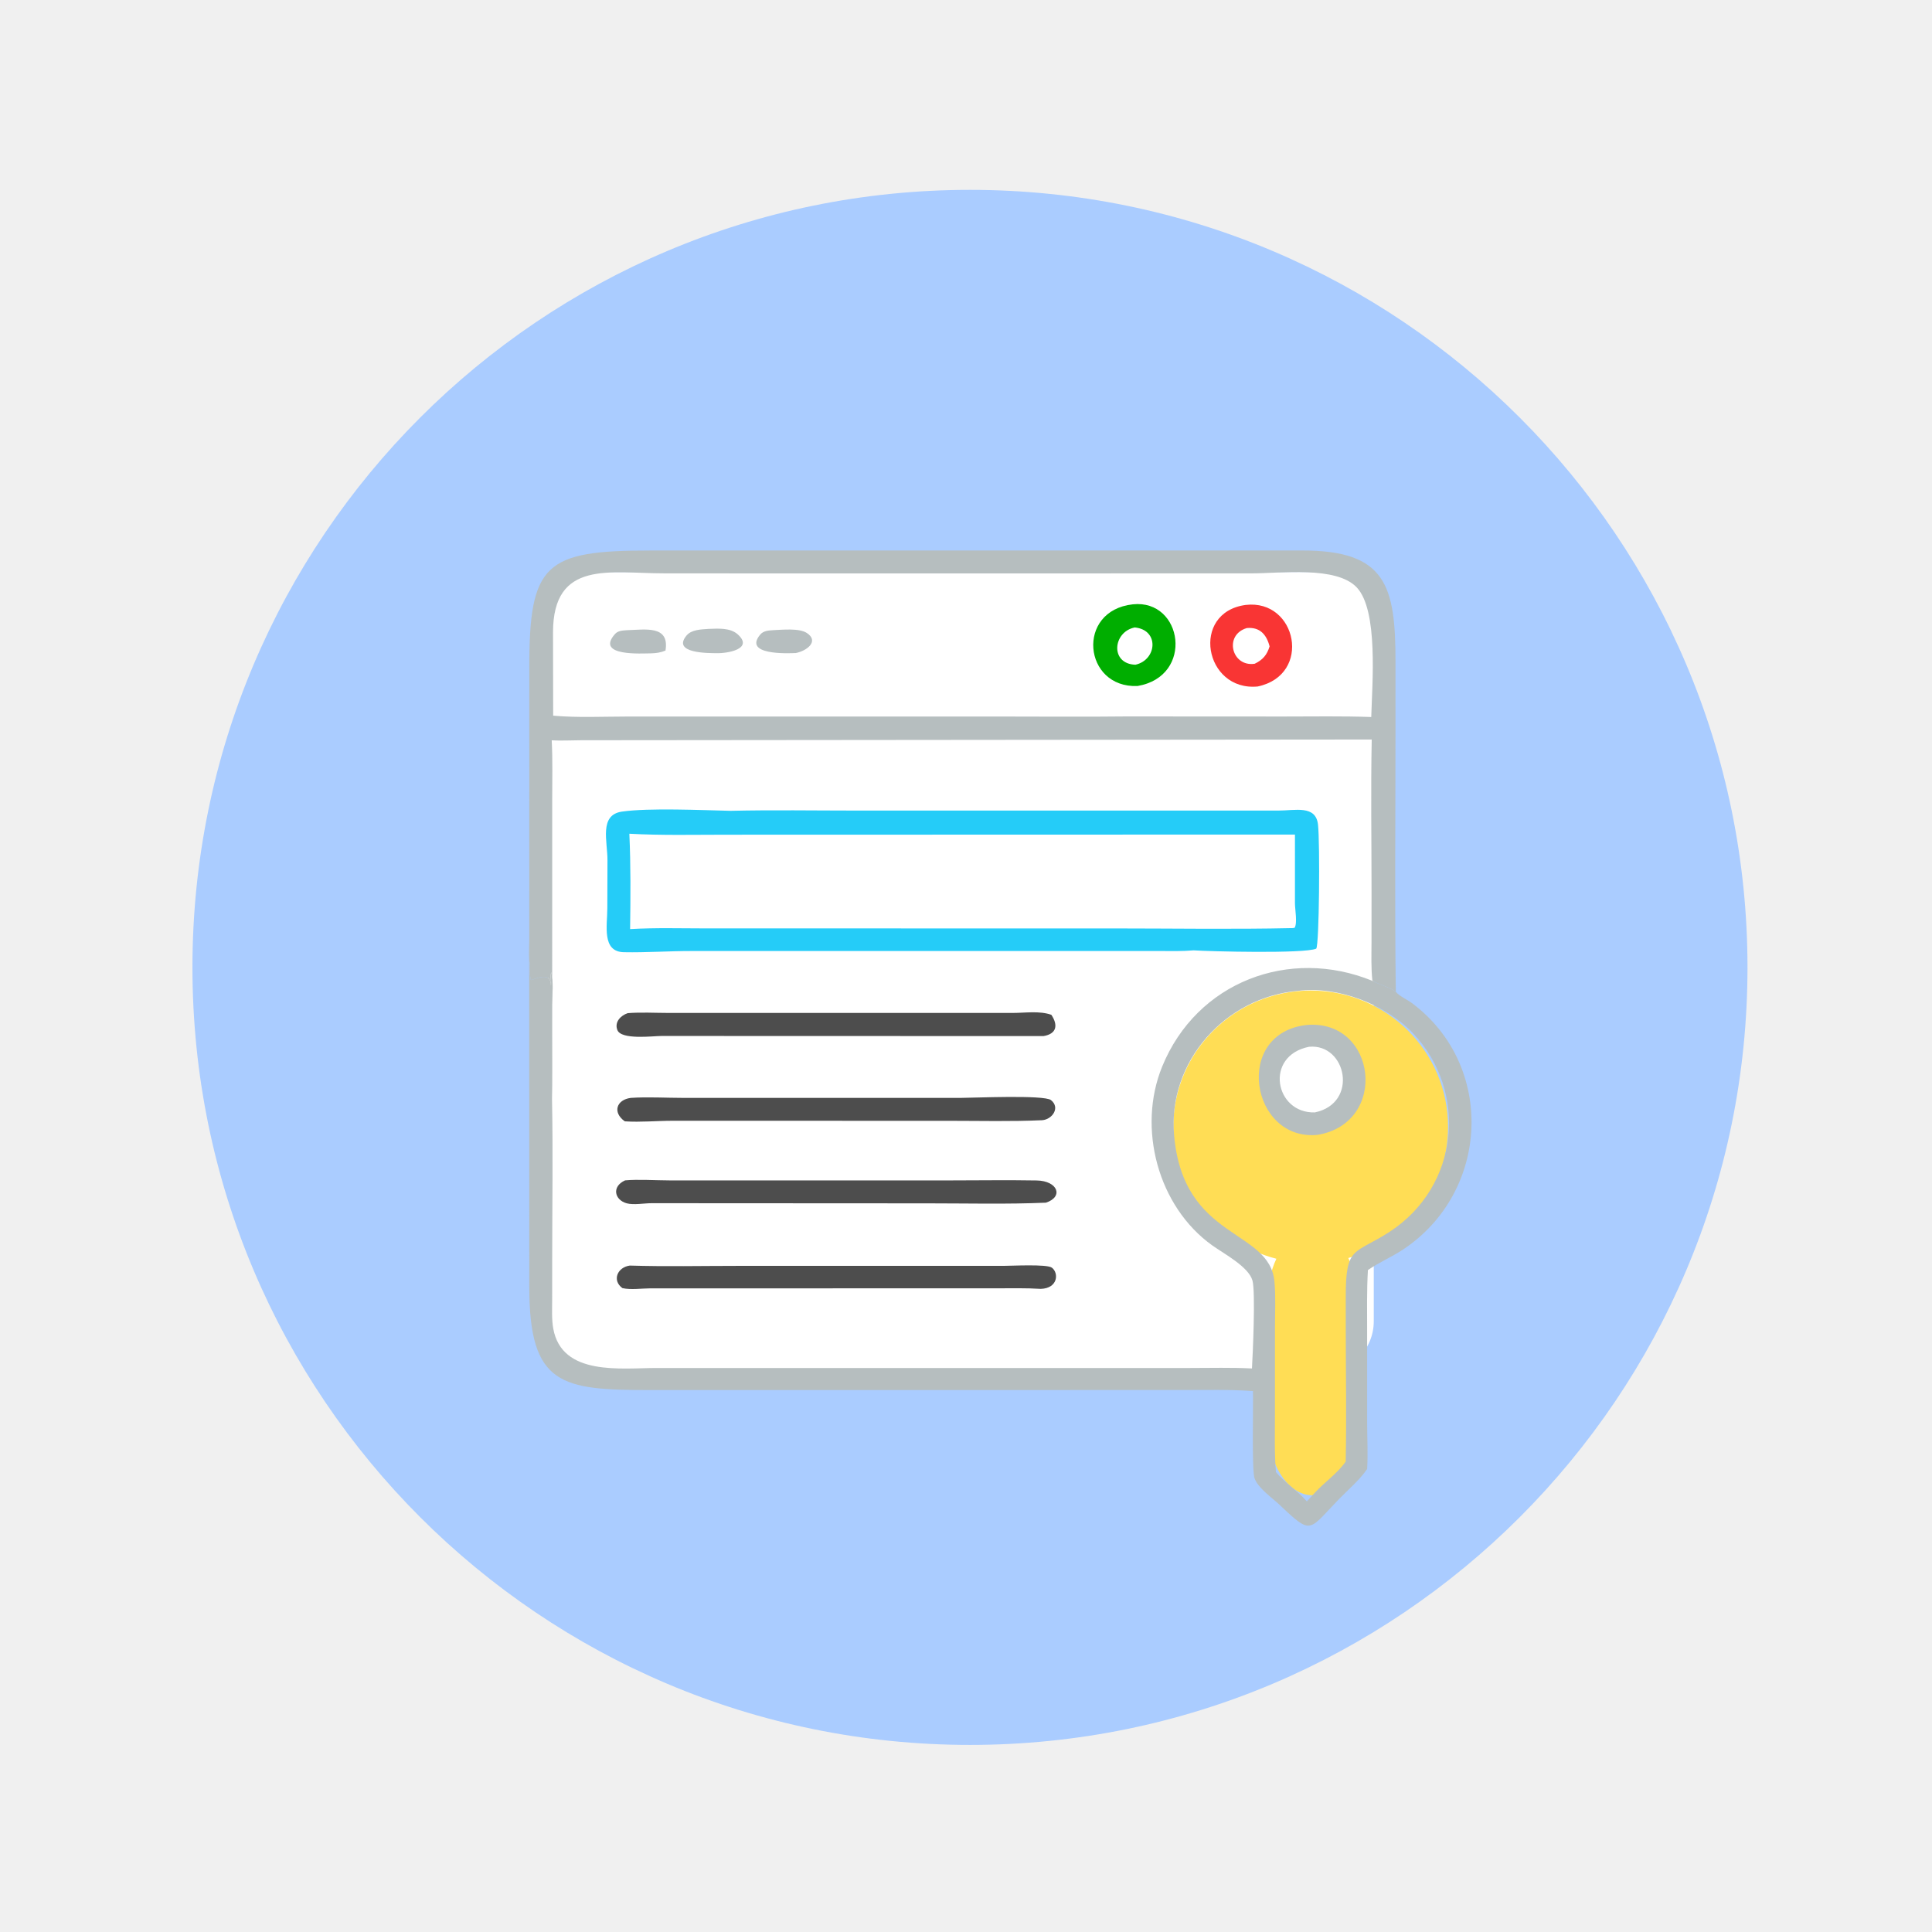
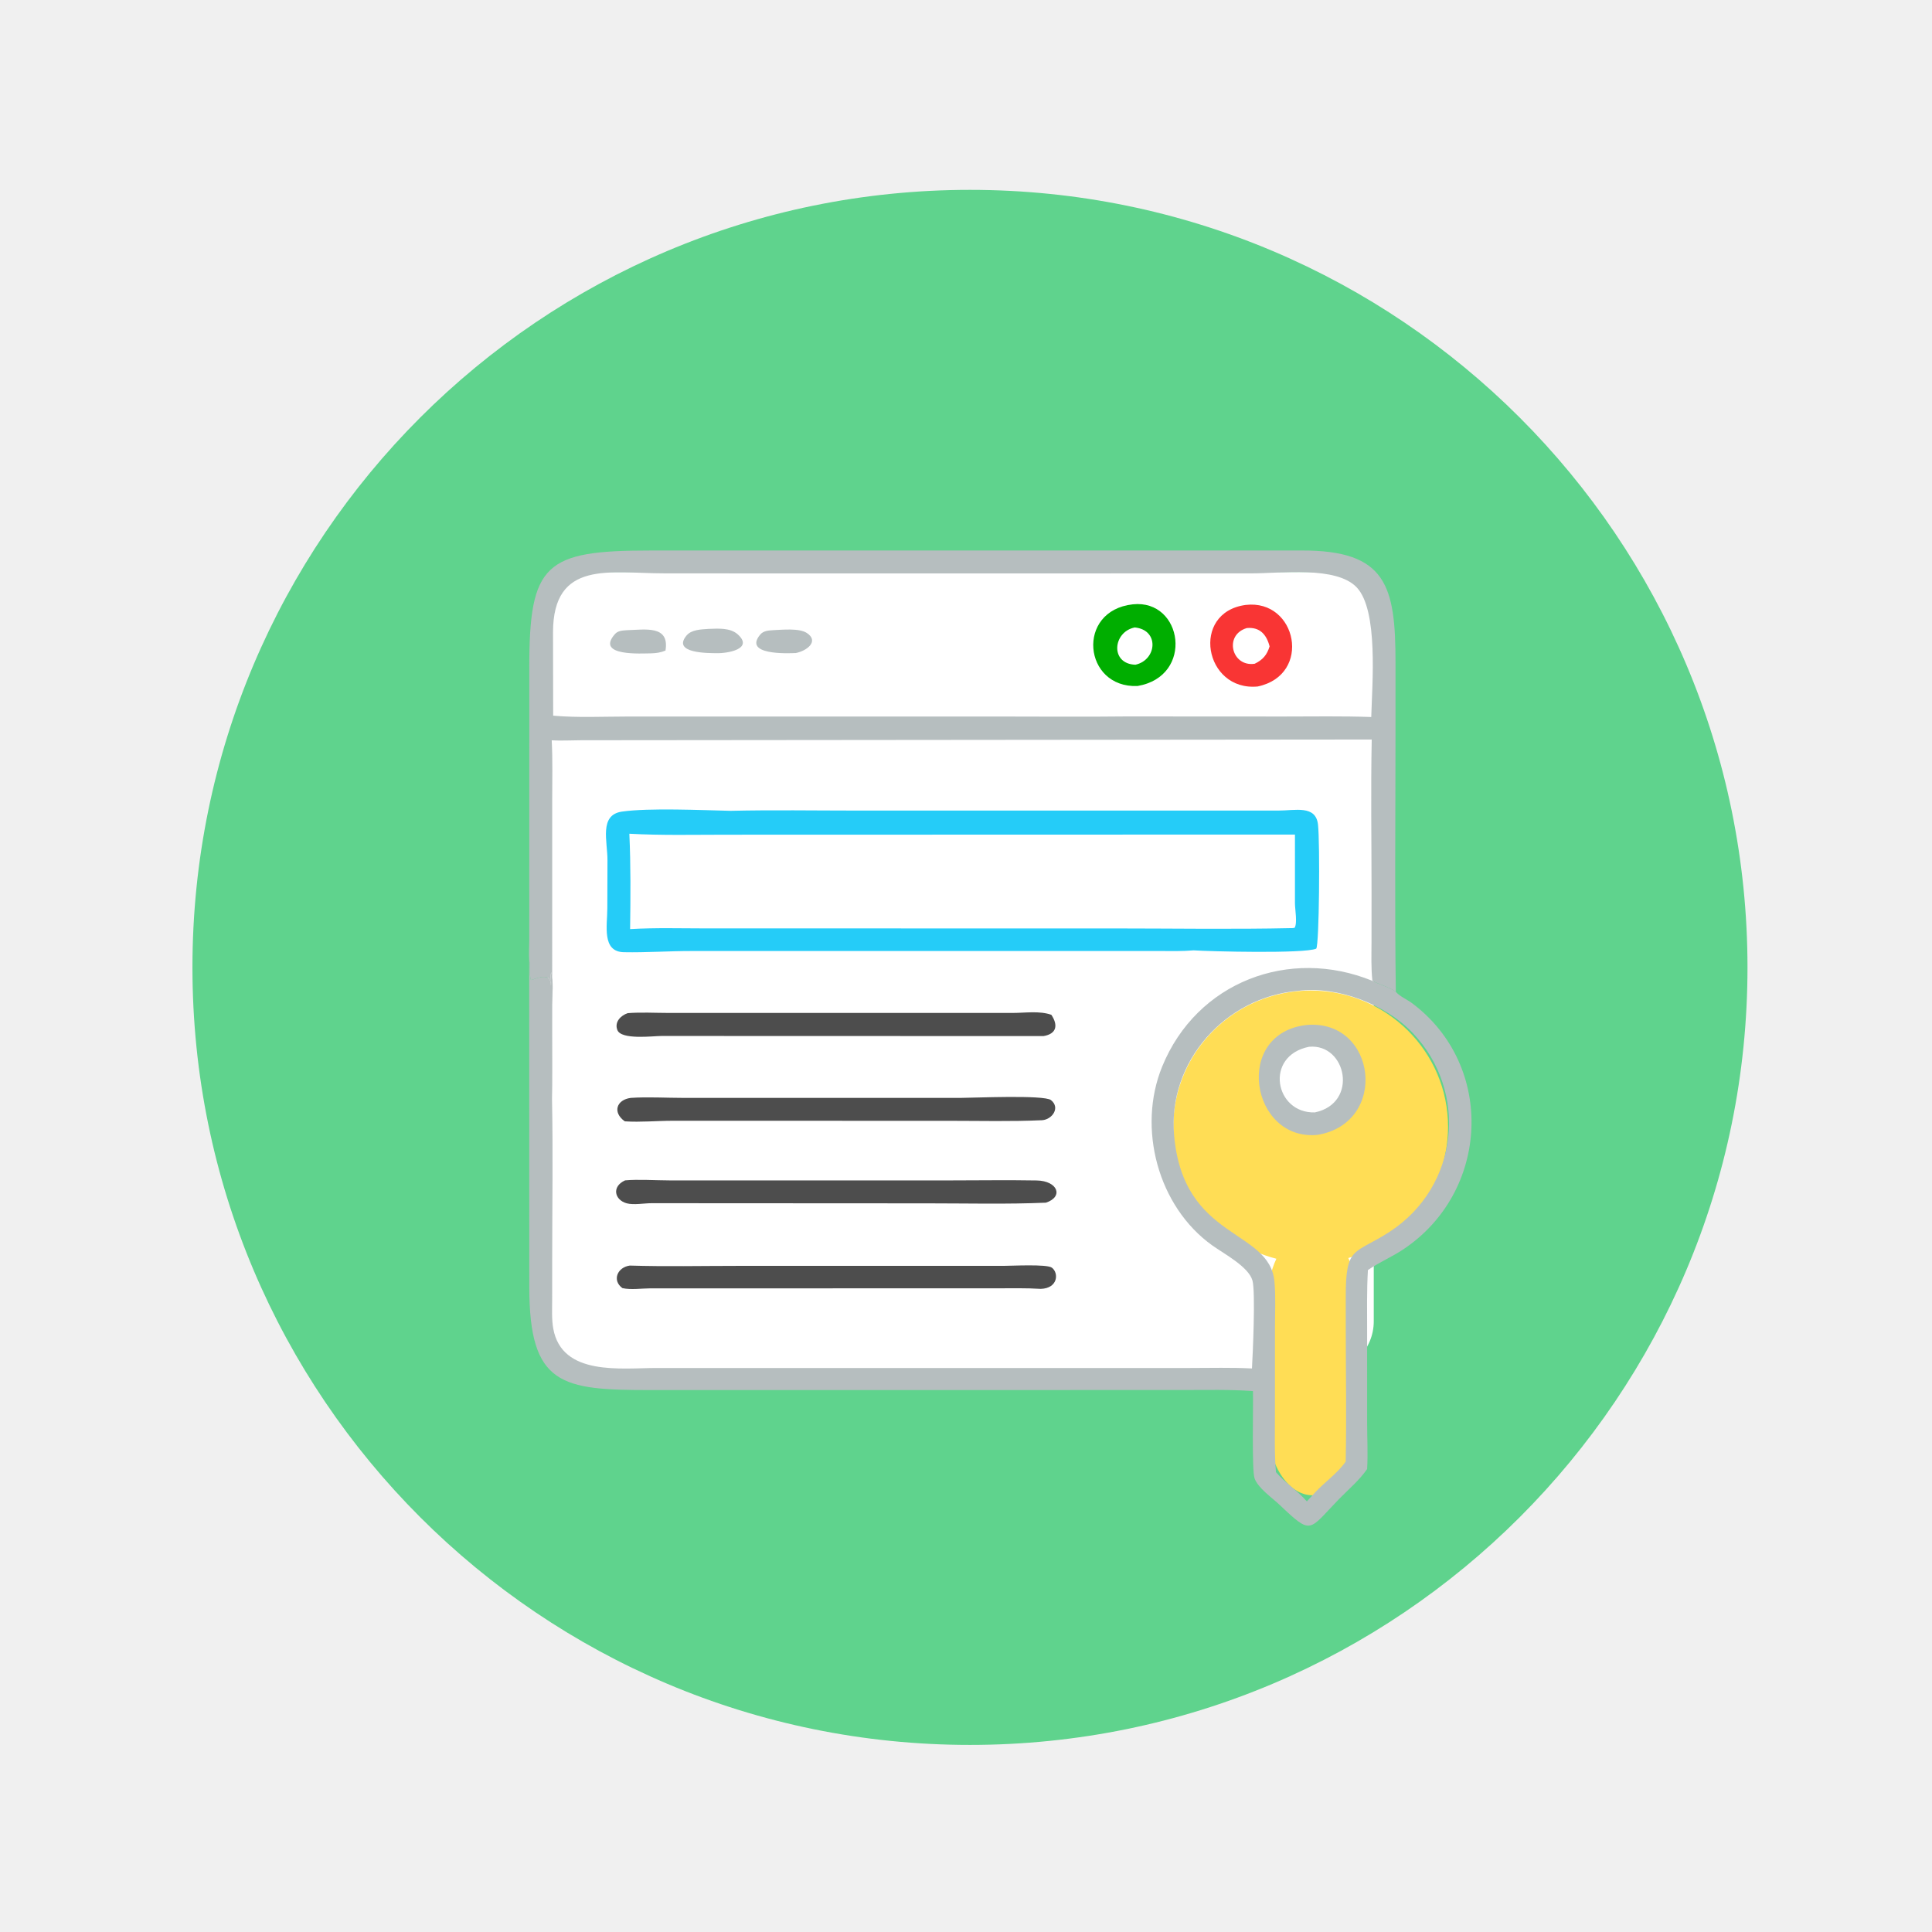
<svg xmlns="http://www.w3.org/2000/svg" width="1024" height="1024" version="1.1" id="svg8">
  <defs id="defs8" />
-   <circle style="display:inline;fill:#aaccff;fill-opacity:1;stroke-width:0;paint-order:stroke fill markers" id="path9" cx="514.102" cy="512.737" r="412.104" />
+   <circle style="display:inline;fill:#5fd38d;fill-opacity:1;stroke-width:0;paint-order:stroke fill markers" id="path9" cx="514.102" cy="512.737" r="412.104" />
  <rect style="fill:#ffffff;stroke-width:0;paint-order:stroke fill markers" id="rect2" width="437.781" height="424.451" x="290.34" y="303.198" ry="27.342" />
  <path id="path14" style="fill:#ffdd55;stroke-width:0;paint-order:stroke fill markers" d="M 694.682 525.002 A 72.823 72.293 0 0 0 621.859 597.293 A 72.823 72.293 0 0 0 676.502 667.162 C 673.506 673.55 671.715 681.468 671.715 690.1 L 671.715 754.273 C 671.715 775.467 682.394 792.529 695.66 792.529 C 708.926 792.529 719.605 775.467 719.605 754.273 L 719.605 690.1 C 719.605 681.296 717.742 673.23 714.637 666.779 A 72.823 72.293 0 0 0 767.506 597.293 A 72.823 72.293 0 0 0 694.682 525.002 z M 695.375 554.125 A 19.618 18.695 0 0 1 714.992 572.82 A 19.618 18.695 0 0 1 695.375 591.516 A 19.618 18.695 0 0 1 675.756 572.82 A 19.618 18.695 0 0 1 695.375 554.125 z " />
  <path fill="#80A169" d="m 280.484,509.079 c 0.913,3.38 -0.098,6.898 0.845,10.14 l 0.379,0.211 c 4.13,-1.547 10.471,-3.853 10.303,2.962 0.348,-2.185 -0.598,-5.21 0.195,-7.071 1.211,5.248 0.478,11.901 0.477,17.32 l -0.016,34.654 c -0.005,5.115 -0.362,10.409 -0.083,15.494 0.554,28.23 0.103,56.549 0.087,84.788 l -0.013,21.446 c -0.002,4.924 -0.301,10.218 0.566,15.076 4.529,25.41 36.023,20.964 54.767,20.965 l 282.856,-0.003 c 10.874,0 21.857,-0.316 32.715,0.252 0.422,-7.008 1.953,-40.591 0.266,-46.616 -2.048,-7.314 -15.231,-14.265 -21.297,-18.602 -28.847,-20.622 -39.864,-62.228 -26.544,-94.819 18.35,-44.897 67.435,-63.392 111.417,-45.402 3.105,1.706 10.182,3.801 12.41,5.813 2.066,2.439 6.034,4.089 8.645,6.047 44.286,33.18 41.121,100.158 -4.927,130.616 -5.836,3.861 -12.377,6.616 -18.125,10.555 l -0.383,0.266 c -0.64,10.784 -0.417,21.623 -0.42,32.422 l 0.005,48.497 c 0.005,8.115 0.485,16.443 -0.002,24.527 -4.07,5.92 -9.838,10.735 -14.827,15.853 -16.375,16.8 -14.221,19.592 -31.517,3.172 -4.007,-3.803 -11.484,-8.894 -13.333,-14.136 -1.504,-4.263 -0.611,-38.615 -0.837,-46.208 -12.187,-0.88 -24.457,-0.553 -36.67,-0.555 l -282.627,0.023 c -47.191,10e-4 -64.236,-2.353 -64.262,-54.596 z m 407.476,16.095 c -38.521,3.322 -69.022,37.423 -65.678,76.375 4.821,56.151 50.642,49.448 53.21,77.817 0.721,7.973 0.276,16.236 0.267,24.242 l -0.014,46.156 c 0.002,10.144 -0.335,20.397 0.537,30.51 4.83,5.654 11.394,9.804 16.376,15.486 1.578,-1.721 3.15,-3.446 4.754,-5.143 4.992,-5.26 11.761,-10.025 15.832,-15.966 0.484,-23.564 0.051,-47.215 0.038,-70.788 l -0.004,-16.287 c -0.073,-27.838 4.623,-22.472 23.49,-34.862 36.374,-23.885 41.794,-73.794 12.052,-105.181 -14.417,-15.217 -39.756,-25.015 -60.861,-22.358 z" id="path1" style="fill:#b6bebf;fill-opacity:1;stroke-width:1.6" />
  <path fill="#80A169" d="m 692.851,543.225 c 36.85,-2.826 43.319,52.105 5.358,58.293 -35.378,3.362 -44.871,-54.189 -5.358,-58.293 z m 0.967,11.587 c -23.909,4.79 -18.114,35.435 3.082,34.784 23.364,-4.852 16.784,-36.644 -3.082,-34.784 z" id="path2" style="fill:#b6bebf;fill-opacity:1;stroke-width:1.6" />
  <path fill="#6BA57D" d="m 280.484,509.079 c -0.246,-3.635 0.016,-7.365 0.036,-11.012 l 0.017,-143.863 c -0.082,-55.56 8.334,-62.426 64.077,-62.423 l 345.349,-0.011 c 44.837,-0.087 49.69,18.673 49.688,59.307 l -0.008,38.837 c -0.012,45.246 -0.437,90.537 0.171,135.775 -2.229,-2.012 -9.305,-4.107 -12.41,-5.813 -0.749,-6.723 -0.487,-13.641 -0.472,-20.398 l 0.016,-27.251 c 0.001,-26.734 -0.444,-53.544 0.097,-80.271 l -419.087,0.393 c -5.14,0.008 -10.418,0.338 -15.537,0.039 0.548,10.538 0.257,21.176 0.257,31.73 l -0.002,120.892 c 10e-4,12.576 0.267,25.212 -0.093,37.781 -0.279,-5.085 0.078,-10.38 0.083,-15.494 l 0.016,-34.654 c 0.001,-5.419 0.734,-12.072 -0.477,-17.32 -0.793,1.861 0.153,4.886 -0.195,7.071 0.167,-6.815 -6.173,-4.509 -10.303,-2.962 l -0.379,-0.211 c -0.943,-3.242 0.068,-6.76 -0.845,-10.14 z m 142.74,-205.143 -71.467,-0.052 c -28.317,0.004 -58.582,-7.318 -58.646,31.221 l 0.08,44.212 c 12.912,1.154 26.214,0.474 39.182,0.467 l 196.383,-0.01 c 22.759,0 45.543,0.216 68.3,-0.047 l 83.313,0.046 c 15.459,-0.001 30.976,-0.281 46.424,0.256 0.486,-17.742 3.825,-56.502 -7.696,-68.693 -10.816,-11.447 -40.371,-7.436 -55.611,-7.438 z" id="path3" style="fill:#b6bebf;fill-opacity:1;stroke-width:1.6" />
  <path fill="#6BA57D" d="m 409.937,333.99 c 4.644,-0.191 13.644,-1.152 17.665,1.481 6.723,4.404 0.072,9.509 -5.831,10.654 -4.492,0.196 -27.854,1.133 -18.892,-9.722 1.792,-2.17 4.476,-2.219 7.058,-2.414 z" id="path4" style="fill:#b6bebf;fill-opacity:1;stroke-width:1.6" />
  <path fill="#6BA57D" d="m 332.361,334.008 c 9.577,-0.248 22.625,-2.789 20.355,10.814 -2.617,1.061 -4.834,1.385 -7.618,1.463 -4.658,0.007 -29.642,1.781 -19.218,-10.164 1.675,-1.919 4.136,-1.926 6.48,-2.113 z" id="path5" style="fill:#b6bebf;fill-opacity:1;stroke-width:1.6" />
  <path fill="#6BA57D" d="m 375.423,333.332 c 5.074,-0.162 11.558,-0.743 15.607,2.905 8.555,7.707 -5.386,10.131 -11.32,9.962 -3.827,-0.058 -23.816,0.231 -15.836,-9.358 2.644,-3.177 7.788,-3.224 11.549,-3.509 z" id="path6" style="fill:#b6bebf;fill-opacity:1;stroke-width:1.6" />
  <path fill="#6BA57D" d="m 660.228,320.631 c 27.185,-3.217 35.43,37.089 6.371,43.225 -28.313,2.696 -35.777,-39.268 -6.371,-43.225 z m 0.614,12.253 c -12.355,3.649 -8,20.768 4.174,18.915 4.311,-2.056 6.531,-4.731 7.9,-9.2 -1.638,-6.329 -5.217,-10.356 -12.074,-9.714 z" id="path7" style="fill:#f93534;fill-opacity:1;stroke-width:1.6" />
  <path fill="#6BA57D" d="m 600.429,320.304 c 26.488,-2.793 32.69,38.168 2.47,43.296 -28.714,1.193 -32.85,-39.967 -2.47,-43.296 z m 0.998,12.259 c -11.641,2.331 -13.183,19.327 0.373,19.757 11.428,-2.526 12.795,-18.503 -0.373,-19.757 z" id="path8" style="fill:#00ae00;fill-opacity:1;stroke-width:1.6" />
  <path fill="#80A169" d="m 333.817,670.779 c 19,0.586 38.134,0.156 57.146,0.155 l 140.999,-0.002 c 4.162,0 22.896,-1.012 25.54,0.952 3.771,2.802 3.278,10.951 -5.85,11.242 -7.936,-0.492 -15.936,-0.295 -23.886,-0.293 l -183.114,0.023 c -4.656,0.013 -10.221,0.879 -14.753,-0.123 -5.624,-4.056 -2.697,-11.07 3.917,-11.954 z" id="path9-9" style="fill:#4d4d4d;fill-opacity:1;stroke-width:1.6" />
  <path fill="#80A169" d="m 334.313,581.905 c 8.908,-0.597 18.849,-10e-4 27.861,0 l 146.526,0.012 c 6.88,0 44.711,-1.726 48.341,1.162 5.082,4.043 0.638,10.242 -4.63,10.65 -16.328,0.755 -32.81,0.323 -49.157,0.324 l -146.702,-0.026 c -8.37,0.003 -17.095,0.861 -25.406,0.302 -6.67,-4.777 -4.369,-11.429 3.167,-12.423 z" id="path10" style="fill:#4d4d4d;fill-opacity:1;stroke-width:1.6" />
  <path fill="#80A169" d="m 331.295,625.623 c 6.815,-0.63 16.329,0.008 23.476,0.015 l 147.631,0.01 c 15.667,0.004 31.377,-0.261 47.038,0.021 11.224,0.201 14.413,8.653 4.912,11.775 -20.671,0.885 -41.519,0.356 -62.212,0.356 l -146.72,-0.08 c -3.907,-0.001 -9.552,1.065 -13.229,0.062 -6.449,-1.759 -8.157,-8.858 -0.897,-12.159 z" id="path11" style="fill:#4d4d4d;fill-opacity:1;stroke-width:1.6" />
  <path fill="#80A169" d="m 332.718,536.984 c 7.079,-0.549 14.477,-0.107 21.59,-0.104 l 182.385,0.004 c 6.573,0 14.25,-1.243 20.549,0.984 3.693,5.57 2.77,10.109 -4.16,11.277 l -202.494,-0.058 c -4.526,0.007 -21.317,2.202 -23.381,-3.17 -1.633,-4.254 1.805,-7.689 5.511,-8.933 z" id="path12" style="fill:#4d4d4d;fill-opacity:1;stroke-width:1.6" />
  <path fill="url(#gradient_0)" d="m 387.212,429.752 c 22.2,-0.515 44.485,-0.131 66.693,-0.133 l 223.577,0.004 c 8.984,0.008 19.928,-3.062 21.088,7.428 1.083,9.791 0.666,64.102 -0.953,65.764 -6.484,2.742 -56.22,1.465 -65.003,0.891 -5.724,0.514 -11.51,0.359 -17.252,0.358 l -248.252,-0.005 c -12.06,-0.039 -24.699,0.867 -36.446,0.628 -11.822,-0.241 -8.766,-14.196 -8.768,-23.352 l 0.075,-25.358 c 0.051,-9.982 -4.548,-24.049 7.66,-25.807 14.324,-2.065 42.581,-0.756 57.579,-0.417 z m -53.644,12.143 c 0.768,16.762 0.632,33.766 0.4,50.548 13.498,-0.802 27.176,-0.364 40.696,-0.368 l 215.448,0.01 c 31.621,0.001 63.347,0.526 94.957,-0.172 l 1.069,-0.141 c 1.615,-2.328 0.219,-9.924 0.214,-12.898 l 0.001,-36.545 -301.293,0.082 c -17.14,-0.002 -34.376,0.433 -51.492,-0.516 z" id="path13" style="fill:#25ccf8;fill-opacity:1;stroke-width:1.6" />
</svg>
